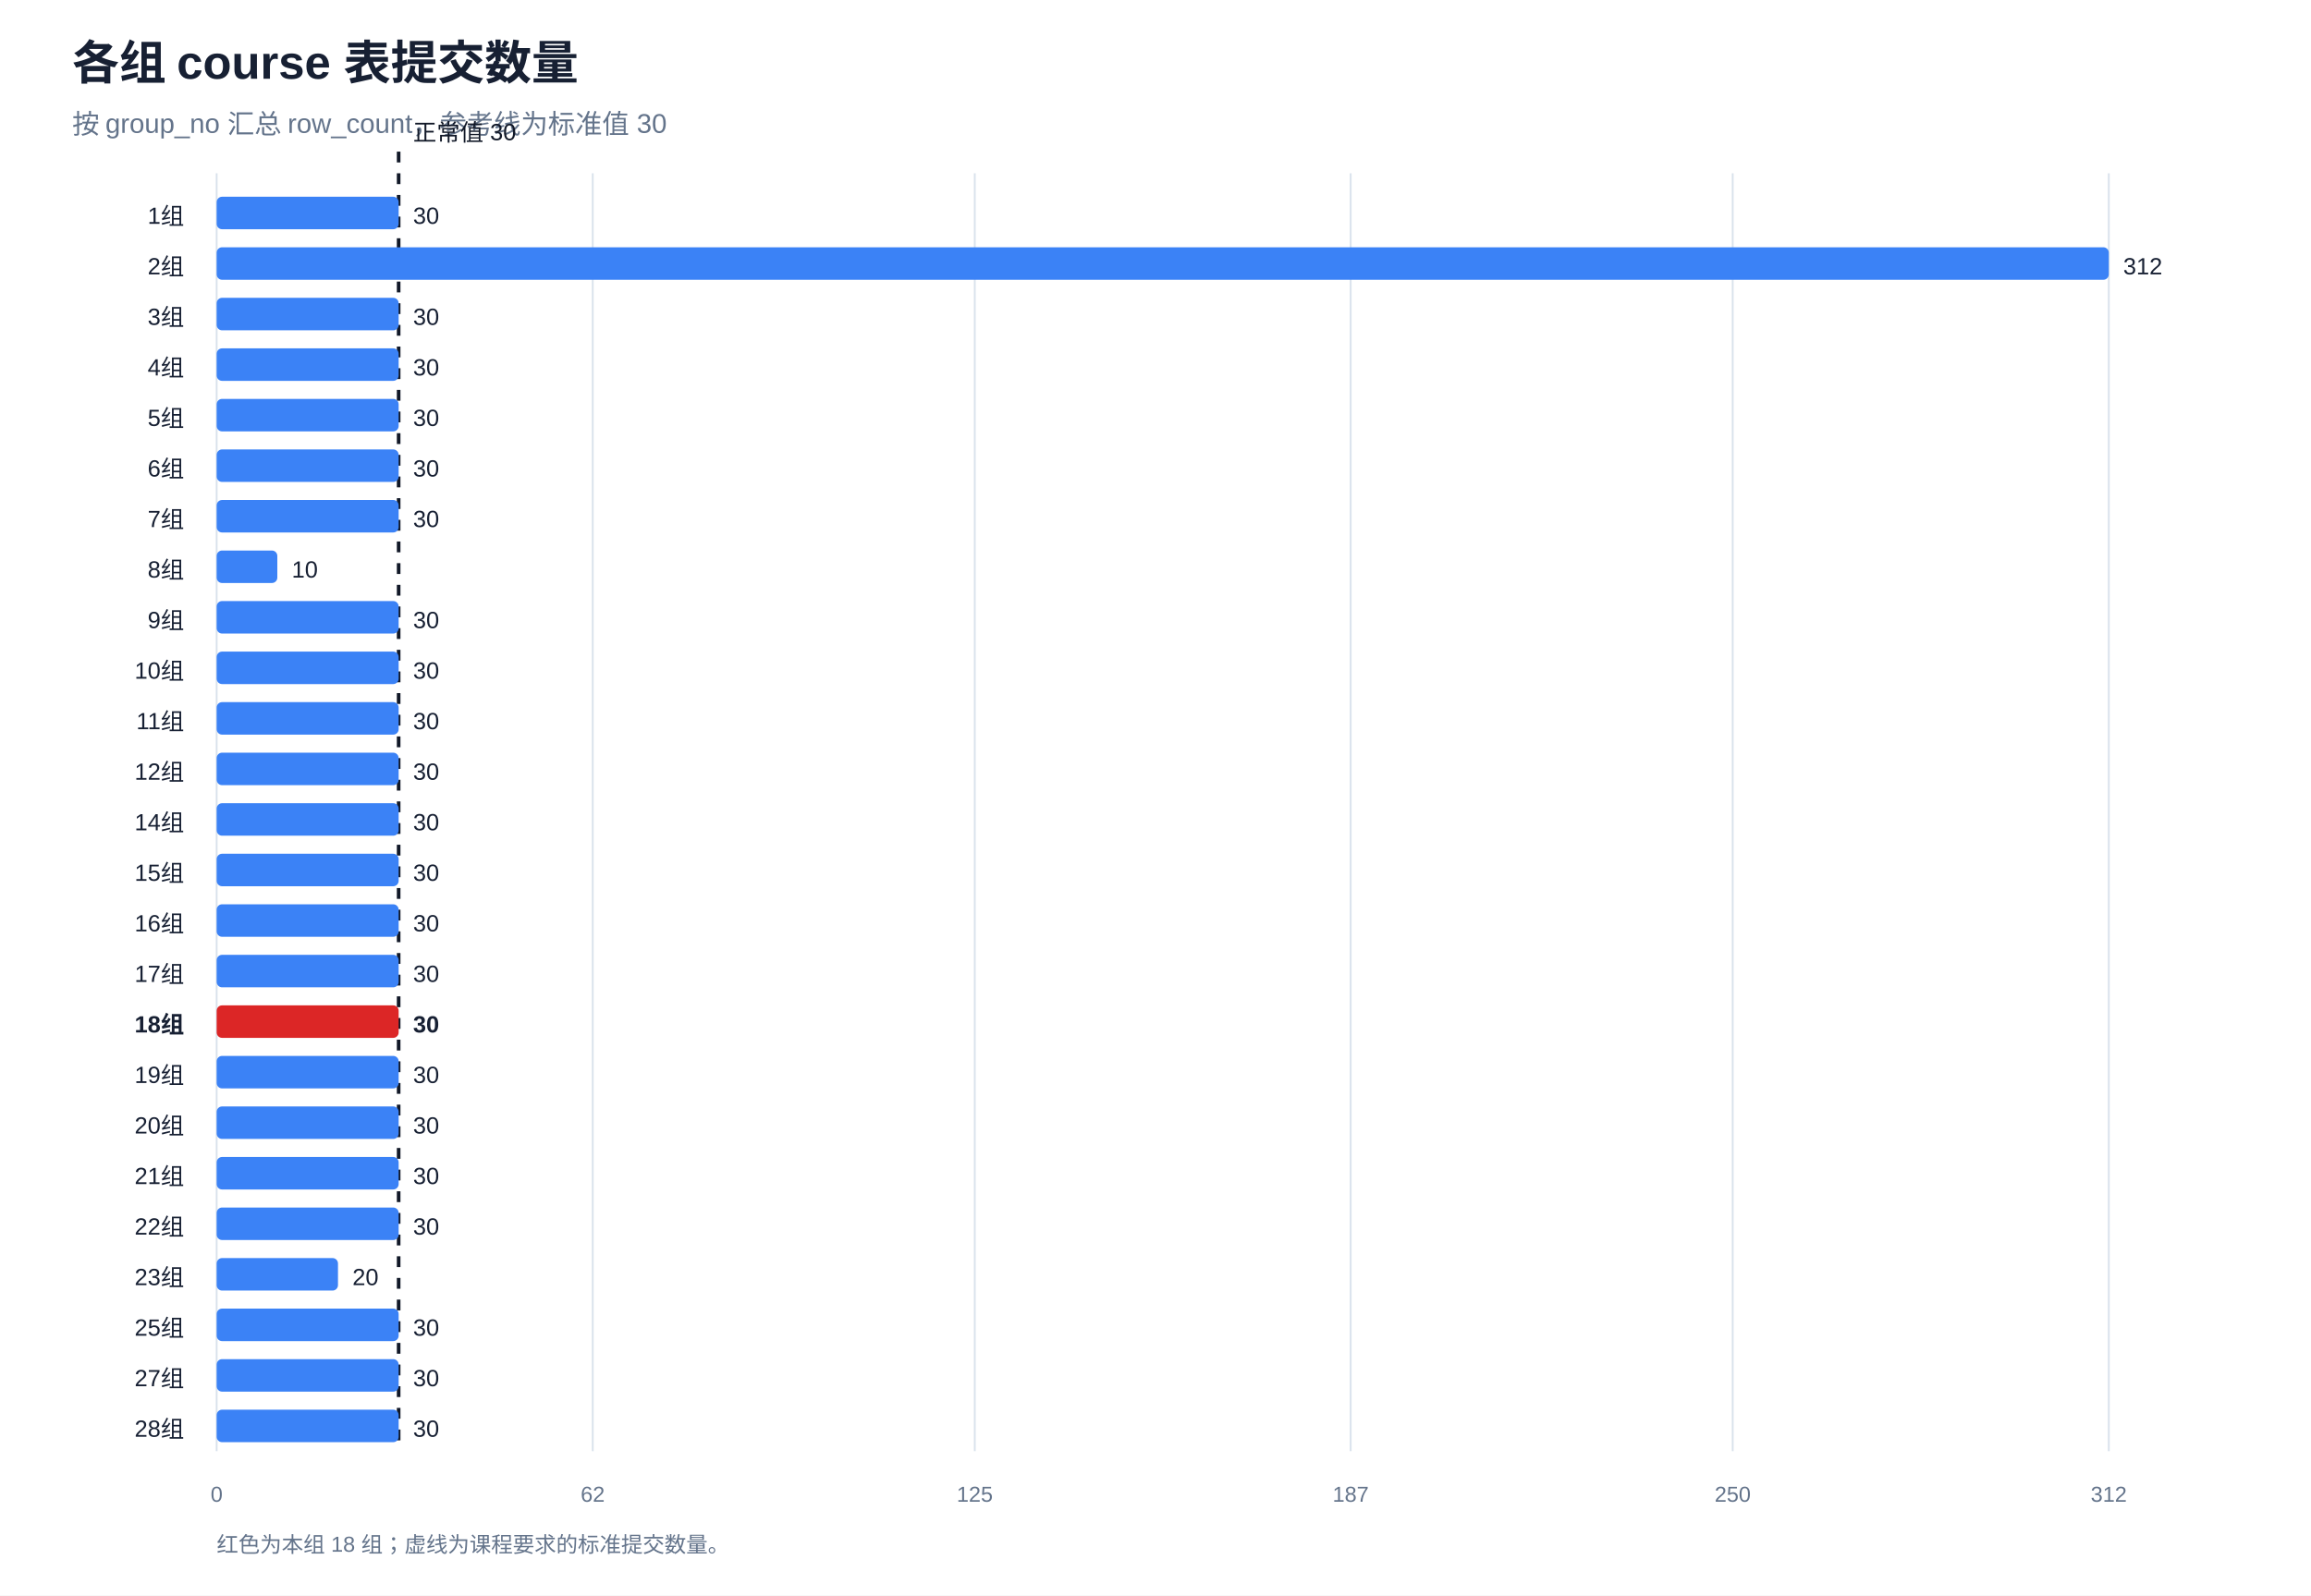
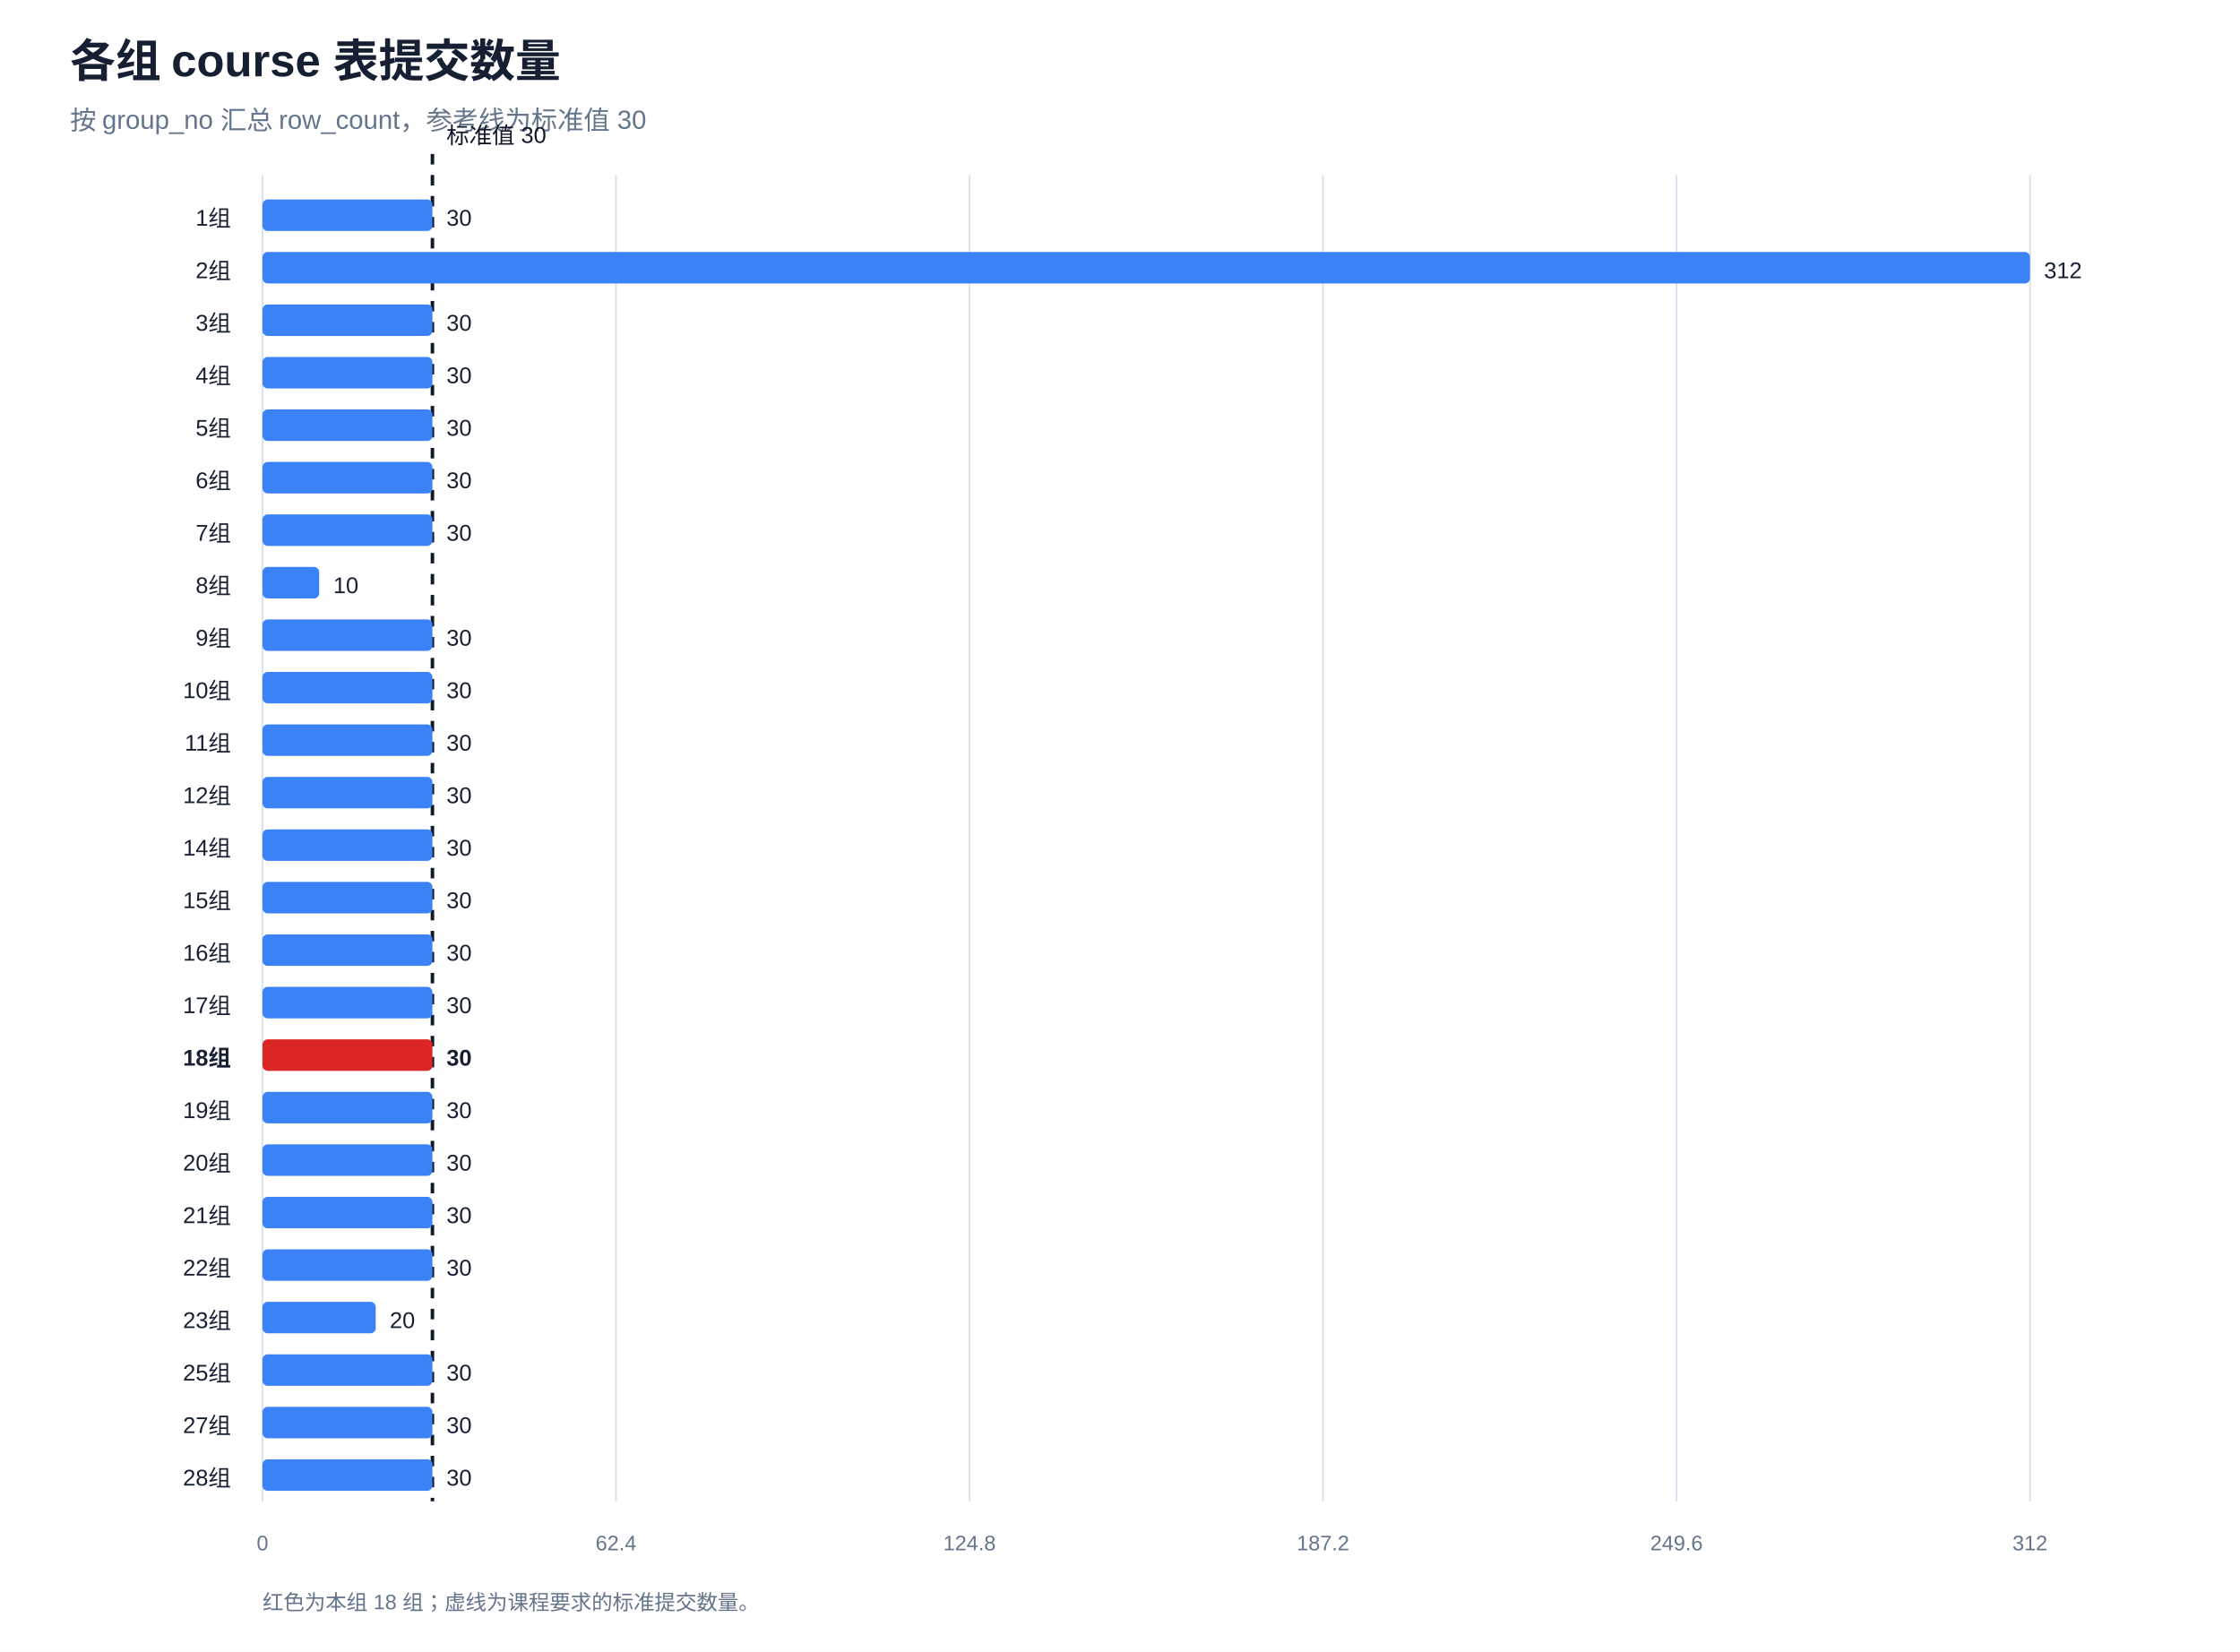
- <svg xmlns="http://www.w3.org/2000/svg" width="1280" height="884" viewBox="0 0 1280 884">
+ <svg xmlns="http://www.w3.org/2000/svg" width="1280" height="944" viewBox="0 0 1280 944">
  <rect width="100%" height="100%" fill="#ffffff" />
-   <text x="40" y="44" font-family="Arial, sans-serif" font-size="26" font-weight="700" fill="#172033">各组 course 表提交数量</text>
-   <text x="40" y="74" font-family="Arial, sans-serif" font-size="15" fill="#64748b">按 group_no 汇总 row_count，参考线为标准值 30</text>
-   <line x1="120.0" y1="96" x2="120.0" y2="804" stroke="#d9e2ec" stroke-width="1" />
-   <text x="120.0" y="832" text-anchor="middle" font-family="Arial, sans-serif" font-size="12" fill="#64748b">0</text>
-   <line x1="328.3" y1="96" x2="328.3" y2="804" stroke="#d9e2ec" stroke-width="1" />
-   <text x="328.3" y="832" text-anchor="middle" font-family="Arial, sans-serif" font-size="12" fill="#64748b">62</text>
-   <line x1="539.9" y1="96" x2="539.9" y2="804" stroke="#d9e2ec" stroke-width="1" />
-   <text x="539.9" y="832" text-anchor="middle" font-family="Arial, sans-serif" font-size="12" fill="#64748b">125</text>
-   <line x1="748.1" y1="96" x2="748.1" y2="804" stroke="#d9e2ec" stroke-width="1" />
-   <text x="748.1" y="832" text-anchor="middle" font-family="Arial, sans-serif" font-size="12" fill="#64748b">187</text>
-   <line x1="959.7" y1="96" x2="959.7" y2="804" stroke="#d9e2ec" stroke-width="1" />
-   <text x="959.7" y="832" text-anchor="middle" font-family="Arial, sans-serif" font-size="12" fill="#64748b">250</text>
-   <line x1="1168.0" y1="96" x2="1168.0" y2="804" stroke="#d9e2ec" stroke-width="1" />
-   <text x="1168.0" y="832" text-anchor="middle" font-family="Arial, sans-serif" font-size="12" fill="#64748b">312</text>
-   <line x1="220.8" y1="84" x2="220.8" y2="804" stroke="#111827" stroke-width="2" stroke-dasharray="6 6" />
-   <text x="228.8" y="78" font-family="Arial, sans-serif" font-size="13" fill="#111827">正常值 30</text>
-   <text x="102" y="124" text-anchor="end" font-family="Arial, sans-serif" font-size="13" font-weight="400" fill="#172033">1组</text>
-   <rect x="120" y="109" width="100.8" height="18" rx="3" fill="#3b82f6" />
-   <text x="228.8" y="124" font-family="Arial, sans-serif" font-size="13" font-weight="400" fill="#172033">30</text>
-   <text x="102" y="152" text-anchor="end" font-family="Arial, sans-serif" font-size="13" font-weight="400" fill="#172033">2组</text>
-   <rect x="120" y="137" width="1048.0" height="18" rx="3" fill="#3b82f6" />
-   <text x="1176.0" y="152" font-family="Arial, sans-serif" font-size="13" font-weight="400" fill="#172033">312</text>
-   <text x="102" y="180" text-anchor="end" font-family="Arial, sans-serif" font-size="13" font-weight="400" fill="#172033">3组</text>
-   <rect x="120" y="165" width="100.8" height="18" rx="3" fill="#3b82f6" />
-   <text x="228.8" y="180" font-family="Arial, sans-serif" font-size="13" font-weight="400" fill="#172033">30</text>
-   <text x="102" y="208" text-anchor="end" font-family="Arial, sans-serif" font-size="13" font-weight="400" fill="#172033">4组</text>
-   <rect x="120" y="193" width="100.8" height="18" rx="3" fill="#3b82f6" />
-   <text x="228.8" y="208" font-family="Arial, sans-serif" font-size="13" font-weight="400" fill="#172033">30</text>
-   <text x="102" y="236" text-anchor="end" font-family="Arial, sans-serif" font-size="13" font-weight="400" fill="#172033">5组</text>
-   <rect x="120" y="221" width="100.8" height="18" rx="3" fill="#3b82f6" />
-   <text x="228.8" y="236" font-family="Arial, sans-serif" font-size="13" font-weight="400" fill="#172033">30</text>
-   <text x="102" y="264" text-anchor="end" font-family="Arial, sans-serif" font-size="13" font-weight="400" fill="#172033">6组</text>
-   <rect x="120" y="249" width="100.8" height="18" rx="3" fill="#3b82f6" />
-   <text x="228.8" y="264" font-family="Arial, sans-serif" font-size="13" font-weight="400" fill="#172033">30</text>
-   <text x="102" y="292" text-anchor="end" font-family="Arial, sans-serif" font-size="13" font-weight="400" fill="#172033">7组</text>
-   <rect x="120" y="277" width="100.8" height="18" rx="3" fill="#3b82f6" />
-   <text x="228.8" y="292" font-family="Arial, sans-serif" font-size="13" font-weight="400" fill="#172033">30</text>
-   <text x="102" y="320" text-anchor="end" font-family="Arial, sans-serif" font-size="13" font-weight="400" fill="#172033">8组</text>
-   <rect x="120" y="305" width="33.6" height="18" rx="3" fill="#3b82f6" />
-   <text x="161.6" y="320" font-family="Arial, sans-serif" font-size="13" font-weight="400" fill="#172033">10</text>
-   <text x="102" y="348" text-anchor="end" font-family="Arial, sans-serif" font-size="13" font-weight="400" fill="#172033">9组</text>
-   <rect x="120" y="333" width="100.8" height="18" rx="3" fill="#3b82f6" />
-   <text x="228.8" y="348" font-family="Arial, sans-serif" font-size="13" font-weight="400" fill="#172033">30</text>
-   <text x="102" y="376" text-anchor="end" font-family="Arial, sans-serif" font-size="13" font-weight="400" fill="#172033">10组</text>
-   <rect x="120" y="361" width="100.8" height="18" rx="3" fill="#3b82f6" />
-   <text x="228.8" y="376" font-family="Arial, sans-serif" font-size="13" font-weight="400" fill="#172033">30</text>
-   <text x="102" y="404" text-anchor="end" font-family="Arial, sans-serif" font-size="13" font-weight="400" fill="#172033">11组</text>
-   <rect x="120" y="389" width="100.8" height="18" rx="3" fill="#3b82f6" />
-   <text x="228.8" y="404" font-family="Arial, sans-serif" font-size="13" font-weight="400" fill="#172033">30</text>
-   <text x="102" y="432" text-anchor="end" font-family="Arial, sans-serif" font-size="13" font-weight="400" fill="#172033">12组</text>
-   <rect x="120" y="417" width="100.8" height="18" rx="3" fill="#3b82f6" />
-   <text x="228.8" y="432" font-family="Arial, sans-serif" font-size="13" font-weight="400" fill="#172033">30</text>
-   <text x="102" y="460" text-anchor="end" font-family="Arial, sans-serif" font-size="13" font-weight="400" fill="#172033">14组</text>
-   <rect x="120" y="445" width="100.8" height="18" rx="3" fill="#3b82f6" />
-   <text x="228.8" y="460" font-family="Arial, sans-serif" font-size="13" font-weight="400" fill="#172033">30</text>
-   <text x="102" y="488" text-anchor="end" font-family="Arial, sans-serif" font-size="13" font-weight="400" fill="#172033">15组</text>
-   <rect x="120" y="473" width="100.8" height="18" rx="3" fill="#3b82f6" />
-   <text x="228.8" y="488" font-family="Arial, sans-serif" font-size="13" font-weight="400" fill="#172033">30</text>
-   <text x="102" y="516" text-anchor="end" font-family="Arial, sans-serif" font-size="13" font-weight="400" fill="#172033">16组</text>
-   <rect x="120" y="501" width="100.8" height="18" rx="3" fill="#3b82f6" />
-   <text x="228.8" y="516" font-family="Arial, sans-serif" font-size="13" font-weight="400" fill="#172033">30</text>
-   <text x="102" y="544" text-anchor="end" font-family="Arial, sans-serif" font-size="13" font-weight="400" fill="#172033">17组</text>
-   <rect x="120" y="529" width="100.8" height="18" rx="3" fill="#3b82f6" />
-   <text x="228.8" y="544" font-family="Arial, sans-serif" font-size="13" font-weight="400" fill="#172033">30</text>
-   <text x="102" y="572" text-anchor="end" font-family="Arial, sans-serif" font-size="13" font-weight="700" fill="#172033">18组</text>
-   <rect x="120" y="557" width="100.8" height="18" rx="3" fill="#dc2626" />
-   <text x="228.8" y="572" font-family="Arial, sans-serif" font-size="13" font-weight="700" fill="#172033">30</text>
-   <text x="102" y="600" text-anchor="end" font-family="Arial, sans-serif" font-size="13" font-weight="400" fill="#172033">19组</text>
-   <rect x="120" y="585" width="100.8" height="18" rx="3" fill="#3b82f6" />
-   <text x="228.8" y="600" font-family="Arial, sans-serif" font-size="13" font-weight="400" fill="#172033">30</text>
-   <text x="102" y="628" text-anchor="end" font-family="Arial, sans-serif" font-size="13" font-weight="400" fill="#172033">20组</text>
-   <rect x="120" y="613" width="100.8" height="18" rx="3" fill="#3b82f6" />
-   <text x="228.8" y="628" font-family="Arial, sans-serif" font-size="13" font-weight="400" fill="#172033">30</text>
-   <text x="102" y="656" text-anchor="end" font-family="Arial, sans-serif" font-size="13" font-weight="400" fill="#172033">21组</text>
-   <rect x="120" y="641" width="100.8" height="18" rx="3" fill="#3b82f6" />
-   <text x="228.8" y="656" font-family="Arial, sans-serif" font-size="13" font-weight="400" fill="#172033">30</text>
-   <text x="102" y="684" text-anchor="end" font-family="Arial, sans-serif" font-size="13" font-weight="400" fill="#172033">22组</text>
-   <rect x="120" y="669" width="100.8" height="18" rx="3" fill="#3b82f6" />
-   <text x="228.8" y="684" font-family="Arial, sans-serif" font-size="13" font-weight="400" fill="#172033">30</text>
-   <text x="102" y="712" text-anchor="end" font-family="Arial, sans-serif" font-size="13" font-weight="400" fill="#172033">23组</text>
-   <rect x="120" y="697" width="67.2" height="18" rx="3" fill="#3b82f6" />
-   <text x="195.2" y="712" font-family="Arial, sans-serif" font-size="13" font-weight="400" fill="#172033">20</text>
-   <text x="102" y="740" text-anchor="end" font-family="Arial, sans-serif" font-size="13" font-weight="400" fill="#172033">25组</text>
-   <rect x="120" y="725" width="100.8" height="18" rx="3" fill="#3b82f6" />
-   <text x="228.8" y="740" font-family="Arial, sans-serif" font-size="13" font-weight="400" fill="#172033">30</text>
-   <text x="102" y="768" text-anchor="end" font-family="Arial, sans-serif" font-size="13" font-weight="400" fill="#172033">27组</text>
-   <rect x="120" y="753" width="100.8" height="18" rx="3" fill="#3b82f6" />
-   <text x="228.8" y="768" font-family="Arial, sans-serif" font-size="13" font-weight="400" fill="#172033">30</text>
-   <text x="102" y="796" text-anchor="end" font-family="Arial, sans-serif" font-size="13" font-weight="400" fill="#172033">28组</text>
-   <rect x="120" y="781" width="100.8" height="18" rx="3" fill="#3b82f6" />
-   <text x="228.8" y="796" font-family="Arial, sans-serif" font-size="13" font-weight="400" fill="#172033">30</text>
-   <text x="120" y="860" font-family="Arial, sans-serif" font-size="12" fill="#64748b">红色为本组 18 组；虚线为课程要求的标准提交数量。</text>
+   <text x="40" y="44" font-family="Arial, Microsoft YaHei, sans-serif" font-size="26" font-weight="700" fill="#172033">各组 course 表提交数量</text>
+   <text x="40" y="74" font-family="Arial, Microsoft YaHei, sans-serif" font-size="15" fill="#64748b">按 group_no 汇总 row_count，参考线为标准值 30</text>
+   <line x1="150.0" y1="100" x2="150.0" y2="858" stroke="#d9e2ec" stroke-width="1" />
+   <text x="150.0" y="886" text-anchor="middle" font-family="Arial, Microsoft YaHei, sans-serif" font-size="12" fill="#64748b">0</text>
+   <line x1="352.0" y1="100" x2="352.0" y2="858" stroke="#d9e2ec" stroke-width="1" />
+   <text x="352.0" y="886" text-anchor="middle" font-family="Arial, Microsoft YaHei, sans-serif" font-size="12" fill="#64748b">62.4</text>
+   <line x1="554.0" y1="100" x2="554.0" y2="858" stroke="#d9e2ec" stroke-width="1" />
+   <text x="554.0" y="886" text-anchor="middle" font-family="Arial, Microsoft YaHei, sans-serif" font-size="12" fill="#64748b">124.8</text>
+   <line x1="756.0" y1="100" x2="756.0" y2="858" stroke="#d9e2ec" stroke-width="1" />
+   <text x="756.0" y="886" text-anchor="middle" font-family="Arial, Microsoft YaHei, sans-serif" font-size="12" fill="#64748b">187.2</text>
+   <line x1="958.0" y1="100" x2="958.0" y2="858" stroke="#d9e2ec" stroke-width="1" />
+   <text x="958.0" y="886" text-anchor="middle" font-family="Arial, Microsoft YaHei, sans-serif" font-size="12" fill="#64748b">249.6</text>
+   <line x1="1160.0" y1="100" x2="1160.0" y2="858" stroke="#d9e2ec" stroke-width="1" />
+   <text x="1160.0" y="886" text-anchor="middle" font-family="Arial, Microsoft YaHei, sans-serif" font-size="12" fill="#64748b">312</text>
+   <line x1="247.1" y1="88" x2="247.1" y2="858" stroke="#111827" stroke-width="2" stroke-dasharray="6 6" />
+   <text x="255.1" y="82" font-family="Arial, Microsoft YaHei, sans-serif" font-size="13" fill="#111827">标准值 30</text>
+   <text x="132" y="129" text-anchor="end" font-family="Arial, Microsoft YaHei, sans-serif" font-size="13" font-weight="400" fill="#172033">1组</text>
+   <rect x="150" y="114" width="97.1" height="18" rx="3" fill="#3b82f6" />
+   <text x="255.1" y="129" font-family="Arial, Microsoft YaHei, sans-serif" font-size="13" font-weight="400" fill="#172033">30</text>
+   <text x="132" y="159" text-anchor="end" font-family="Arial, Microsoft YaHei, sans-serif" font-size="13" font-weight="400" fill="#172033">2组</text>
+   <rect x="150" y="144" width="1010.0" height="18" rx="3" fill="#3b82f6" />
+   <text x="1168.0" y="159" font-family="Arial, Microsoft YaHei, sans-serif" font-size="13" font-weight="400" fill="#172033">312</text>
+   <text x="132" y="189" text-anchor="end" font-family="Arial, Microsoft YaHei, sans-serif" font-size="13" font-weight="400" fill="#172033">3组</text>
+   <rect x="150" y="174" width="97.1" height="18" rx="3" fill="#3b82f6" />
+   <text x="255.1" y="189" font-family="Arial, Microsoft YaHei, sans-serif" font-size="13" font-weight="400" fill="#172033">30</text>
+   <text x="132" y="219" text-anchor="end" font-family="Arial, Microsoft YaHei, sans-serif" font-size="13" font-weight="400" fill="#172033">4组</text>
+   <rect x="150" y="204" width="97.1" height="18" rx="3" fill="#3b82f6" />
+   <text x="255.1" y="219" font-family="Arial, Microsoft YaHei, sans-serif" font-size="13" font-weight="400" fill="#172033">30</text>
+   <text x="132" y="249" text-anchor="end" font-family="Arial, Microsoft YaHei, sans-serif" font-size="13" font-weight="400" fill="#172033">5组</text>
+   <rect x="150" y="234" width="97.1" height="18" rx="3" fill="#3b82f6" />
+   <text x="255.1" y="249" font-family="Arial, Microsoft YaHei, sans-serif" font-size="13" font-weight="400" fill="#172033">30</text>
+   <text x="132" y="279" text-anchor="end" font-family="Arial, Microsoft YaHei, sans-serif" font-size="13" font-weight="400" fill="#172033">6组</text>
+   <rect x="150" y="264" width="97.1" height="18" rx="3" fill="#3b82f6" />
+   <text x="255.1" y="279" font-family="Arial, Microsoft YaHei, sans-serif" font-size="13" font-weight="400" fill="#172033">30</text>
+   <text x="132" y="309" text-anchor="end" font-family="Arial, Microsoft YaHei, sans-serif" font-size="13" font-weight="400" fill="#172033">7组</text>
+   <rect x="150" y="294" width="97.1" height="18" rx="3" fill="#3b82f6" />
+   <text x="255.1" y="309" font-family="Arial, Microsoft YaHei, sans-serif" font-size="13" font-weight="400" fill="#172033">30</text>
+   <text x="132" y="339" text-anchor="end" font-family="Arial, Microsoft YaHei, sans-serif" font-size="13" font-weight="400" fill="#172033">8组</text>
+   <rect x="150" y="324" width="32.4" height="18" rx="3" fill="#3b82f6" />
+   <text x="190.4" y="339" font-family="Arial, Microsoft YaHei, sans-serif" font-size="13" font-weight="400" fill="#172033">10</text>
+   <text x="132" y="369" text-anchor="end" font-family="Arial, Microsoft YaHei, sans-serif" font-size="13" font-weight="400" fill="#172033">9组</text>
+   <rect x="150" y="354" width="97.1" height="18" rx="3" fill="#3b82f6" />
+   <text x="255.1" y="369" font-family="Arial, Microsoft YaHei, sans-serif" font-size="13" font-weight="400" fill="#172033">30</text>
+   <text x="132" y="399" text-anchor="end" font-family="Arial, Microsoft YaHei, sans-serif" font-size="13" font-weight="400" fill="#172033">10组</text>
+   <rect x="150" y="384" width="97.1" height="18" rx="3" fill="#3b82f6" />
+   <text x="255.1" y="399" font-family="Arial, Microsoft YaHei, sans-serif" font-size="13" font-weight="400" fill="#172033">30</text>
+   <text x="132" y="429" text-anchor="end" font-family="Arial, Microsoft YaHei, sans-serif" font-size="13" font-weight="400" fill="#172033">11组</text>
+   <rect x="150" y="414" width="97.1" height="18" rx="3" fill="#3b82f6" />
+   <text x="255.1" y="429" font-family="Arial, Microsoft YaHei, sans-serif" font-size="13" font-weight="400" fill="#172033">30</text>
+   <text x="132" y="459" text-anchor="end" font-family="Arial, Microsoft YaHei, sans-serif" font-size="13" font-weight="400" fill="#172033">12组</text>
+   <rect x="150" y="444" width="97.1" height="18" rx="3" fill="#3b82f6" />
+   <text x="255.1" y="459" font-family="Arial, Microsoft YaHei, sans-serif" font-size="13" font-weight="400" fill="#172033">30</text>
+   <text x="132" y="489" text-anchor="end" font-family="Arial, Microsoft YaHei, sans-serif" font-size="13" font-weight="400" fill="#172033">14组</text>
+   <rect x="150" y="474" width="97.1" height="18" rx="3" fill="#3b82f6" />
+   <text x="255.1" y="489" font-family="Arial, Microsoft YaHei, sans-serif" font-size="13" font-weight="400" fill="#172033">30</text>
+   <text x="132" y="519" text-anchor="end" font-family="Arial, Microsoft YaHei, sans-serif" font-size="13" font-weight="400" fill="#172033">15组</text>
+   <rect x="150" y="504" width="97.1" height="18" rx="3" fill="#3b82f6" />
+   <text x="255.1" y="519" font-family="Arial, Microsoft YaHei, sans-serif" font-size="13" font-weight="400" fill="#172033">30</text>
+   <text x="132" y="549" text-anchor="end" font-family="Arial, Microsoft YaHei, sans-serif" font-size="13" font-weight="400" fill="#172033">16组</text>
+   <rect x="150" y="534" width="97.1" height="18" rx="3" fill="#3b82f6" />
+   <text x="255.1" y="549" font-family="Arial, Microsoft YaHei, sans-serif" font-size="13" font-weight="400" fill="#172033">30</text>
+   <text x="132" y="579" text-anchor="end" font-family="Arial, Microsoft YaHei, sans-serif" font-size="13" font-weight="400" fill="#172033">17组</text>
+   <rect x="150" y="564" width="97.1" height="18" rx="3" fill="#3b82f6" />
+   <text x="255.1" y="579" font-family="Arial, Microsoft YaHei, sans-serif" font-size="13" font-weight="400" fill="#172033">30</text>
+   <text x="132" y="609" text-anchor="end" font-family="Arial, Microsoft YaHei, sans-serif" font-size="13" font-weight="700" fill="#172033">18组</text>
+   <rect x="150" y="594" width="97.1" height="18" rx="3" fill="#dc2626" />
+   <text x="255.1" y="609" font-family="Arial, Microsoft YaHei, sans-serif" font-size="13" font-weight="700" fill="#172033">30</text>
+   <text x="132" y="639" text-anchor="end" font-family="Arial, Microsoft YaHei, sans-serif" font-size="13" font-weight="400" fill="#172033">19组</text>
+   <rect x="150" y="624" width="97.1" height="18" rx="3" fill="#3b82f6" />
+   <text x="255.1" y="639" font-family="Arial, Microsoft YaHei, sans-serif" font-size="13" font-weight="400" fill="#172033">30</text>
+   <text x="132" y="669" text-anchor="end" font-family="Arial, Microsoft YaHei, sans-serif" font-size="13" font-weight="400" fill="#172033">20组</text>
+   <rect x="150" y="654" width="97.1" height="18" rx="3" fill="#3b82f6" />
+   <text x="255.1" y="669" font-family="Arial, Microsoft YaHei, sans-serif" font-size="13" font-weight="400" fill="#172033">30</text>
+   <text x="132" y="699" text-anchor="end" font-family="Arial, Microsoft YaHei, sans-serif" font-size="13" font-weight="400" fill="#172033">21组</text>
+   <rect x="150" y="684" width="97.1" height="18" rx="3" fill="#3b82f6" />
+   <text x="255.1" y="699" font-family="Arial, Microsoft YaHei, sans-serif" font-size="13" font-weight="400" fill="#172033">30</text>
+   <text x="132" y="729" text-anchor="end" font-family="Arial, Microsoft YaHei, sans-serif" font-size="13" font-weight="400" fill="#172033">22组</text>
+   <rect x="150" y="714" width="97.1" height="18" rx="3" fill="#3b82f6" />
+   <text x="255.1" y="729" font-family="Arial, Microsoft YaHei, sans-serif" font-size="13" font-weight="400" fill="#172033">30</text>
+   <text x="132" y="759" text-anchor="end" font-family="Arial, Microsoft YaHei, sans-serif" font-size="13" font-weight="400" fill="#172033">23组</text>
+   <rect x="150" y="744" width="64.7" height="18" rx="3" fill="#3b82f6" />
+   <text x="222.7" y="759" font-family="Arial, Microsoft YaHei, sans-serif" font-size="13" font-weight="400" fill="#172033">20</text>
+   <text x="132" y="789" text-anchor="end" font-family="Arial, Microsoft YaHei, sans-serif" font-size="13" font-weight="400" fill="#172033">25组</text>
+   <rect x="150" y="774" width="97.1" height="18" rx="3" fill="#3b82f6" />
+   <text x="255.1" y="789" font-family="Arial, Microsoft YaHei, sans-serif" font-size="13" font-weight="400" fill="#172033">30</text>
+   <text x="132" y="819" text-anchor="end" font-family="Arial, Microsoft YaHei, sans-serif" font-size="13" font-weight="400" fill="#172033">27组</text>
+   <rect x="150" y="804" width="97.1" height="18" rx="3" fill="#3b82f6" />
+   <text x="255.1" y="819" font-family="Arial, Microsoft YaHei, sans-serif" font-size="13" font-weight="400" fill="#172033">30</text>
+   <text x="132" y="849" text-anchor="end" font-family="Arial, Microsoft YaHei, sans-serif" font-size="13" font-weight="400" fill="#172033">28组</text>
+   <rect x="150" y="834" width="97.1" height="18" rx="3" fill="#3b82f6" />
+   <text x="255.1" y="849" font-family="Arial, Microsoft YaHei, sans-serif" font-size="13" font-weight="400" fill="#172033">30</text>
+   <text x="150" y="920" font-family="Arial, Microsoft YaHei, sans-serif" font-size="12" fill="#64748b">红色为本组 18 组；虚线为课程要求的标准提交数量。</text>
</svg>
